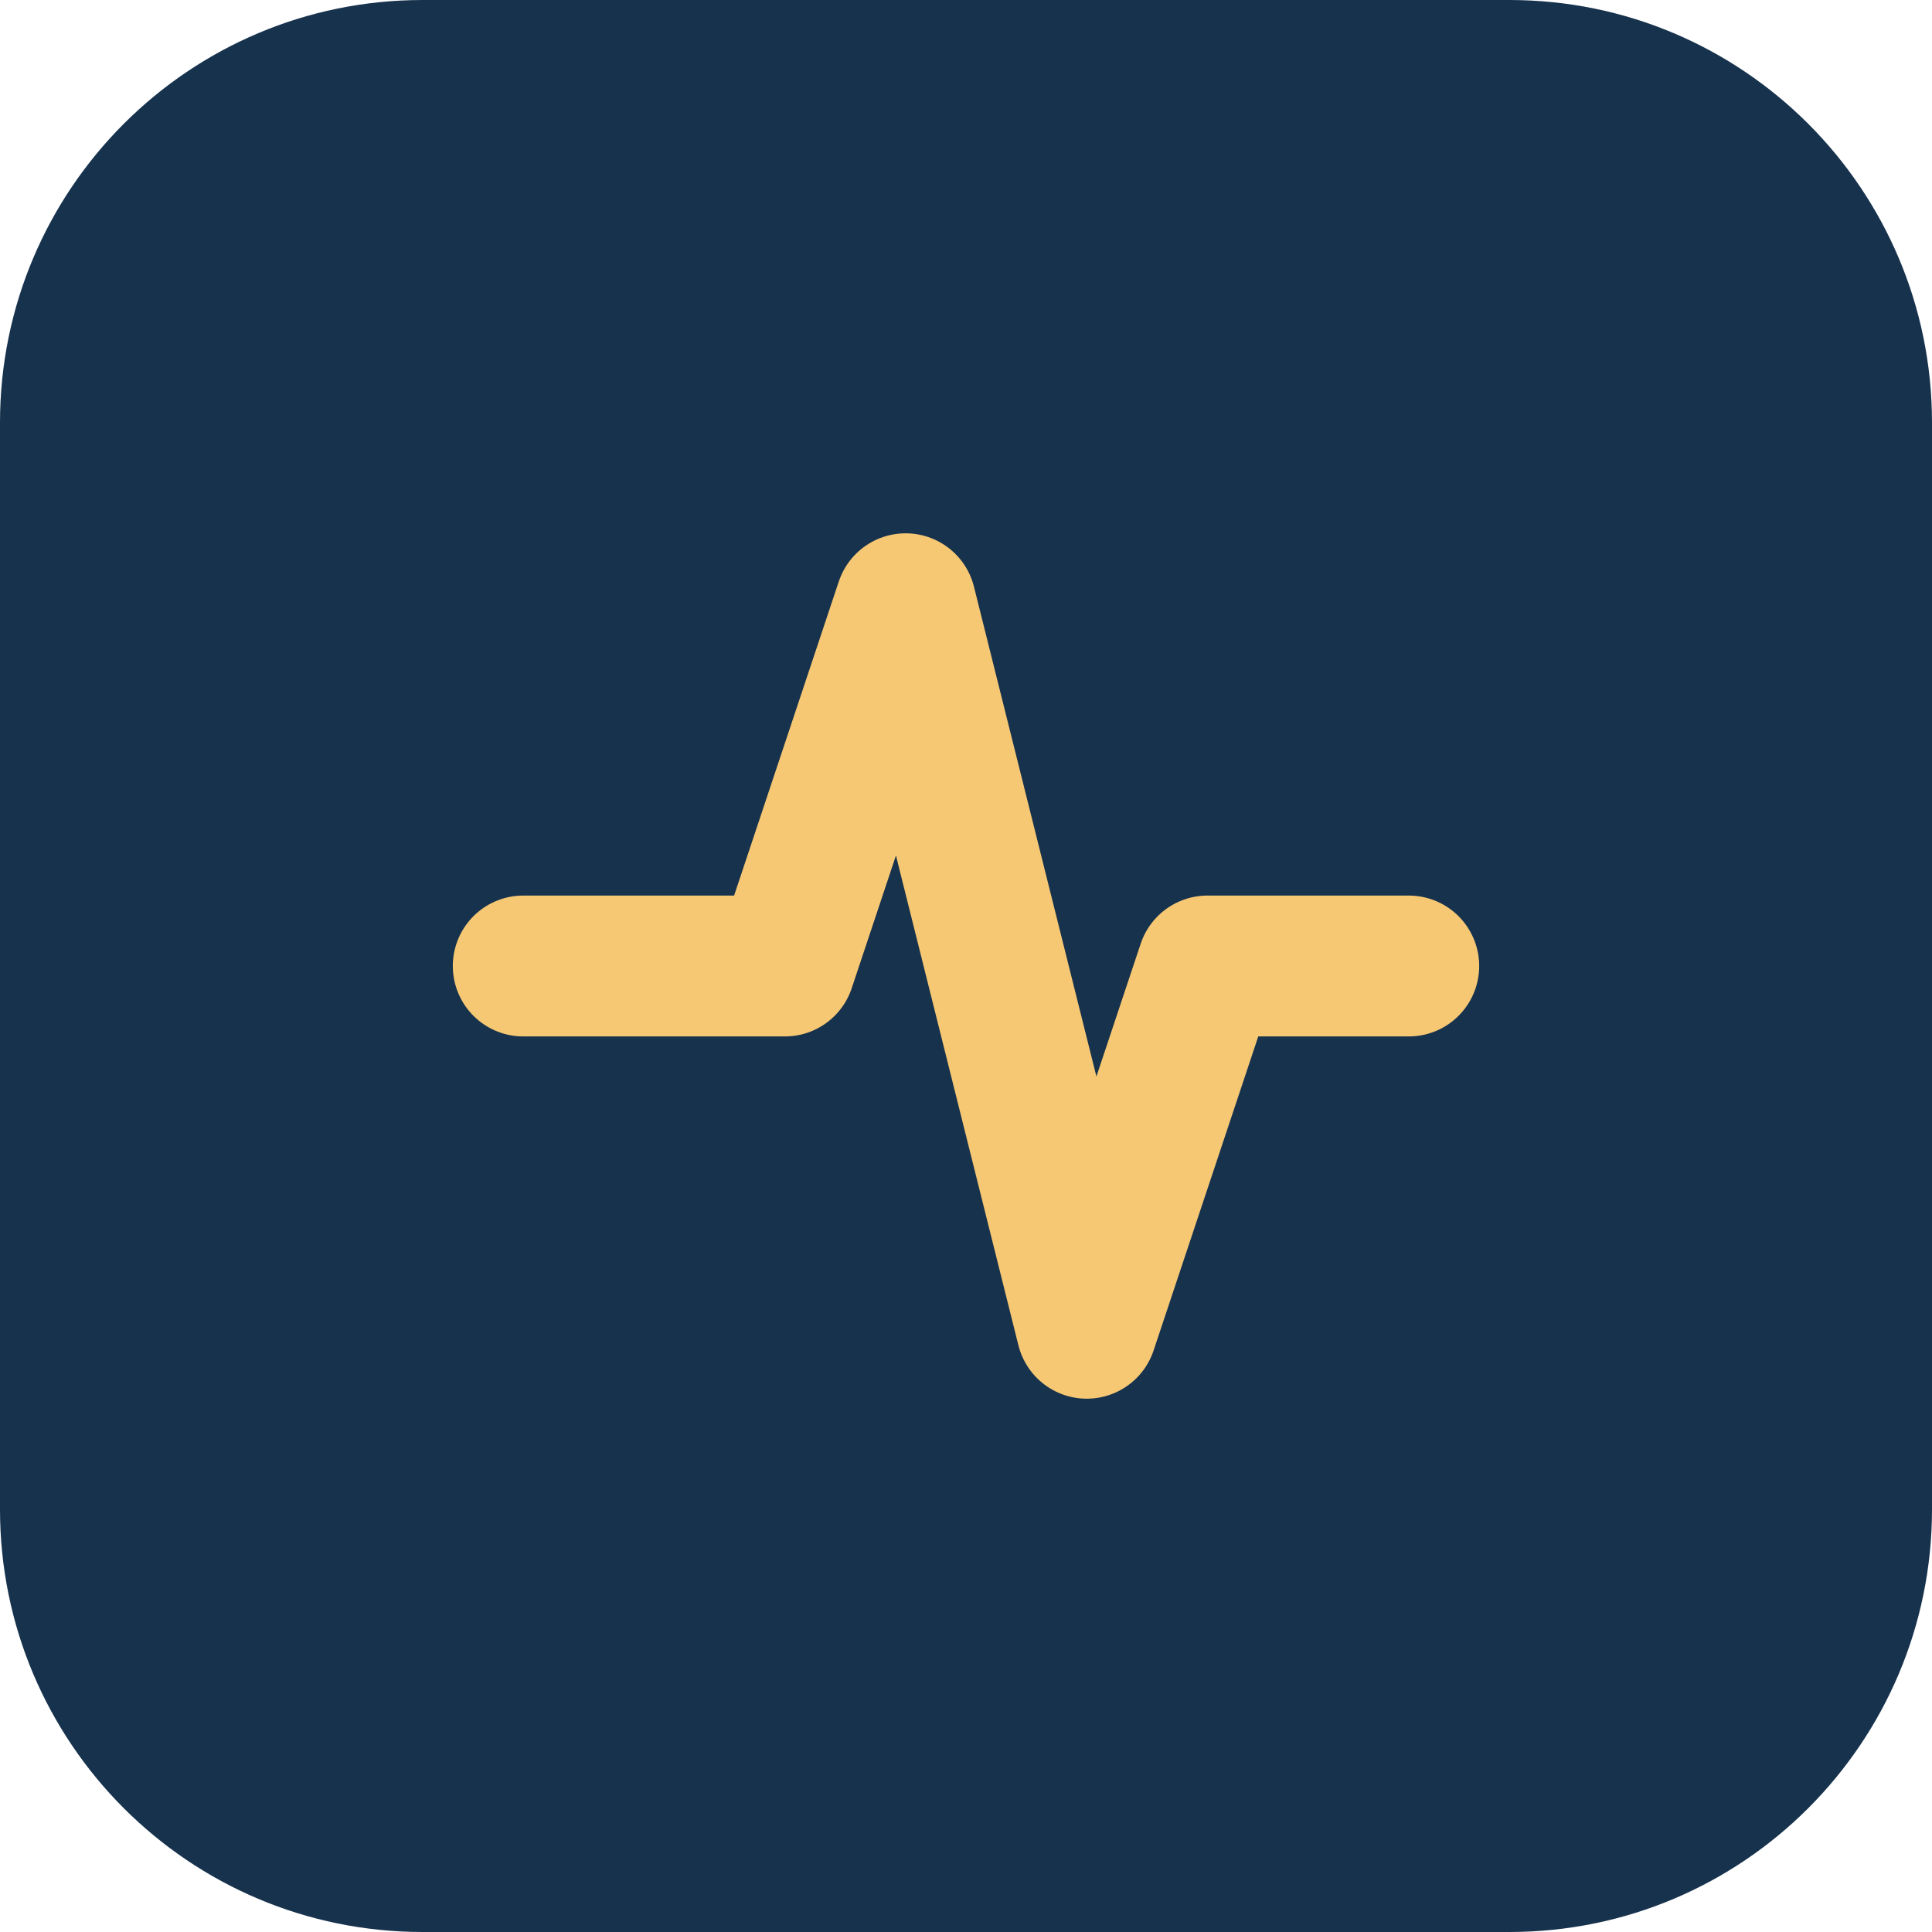
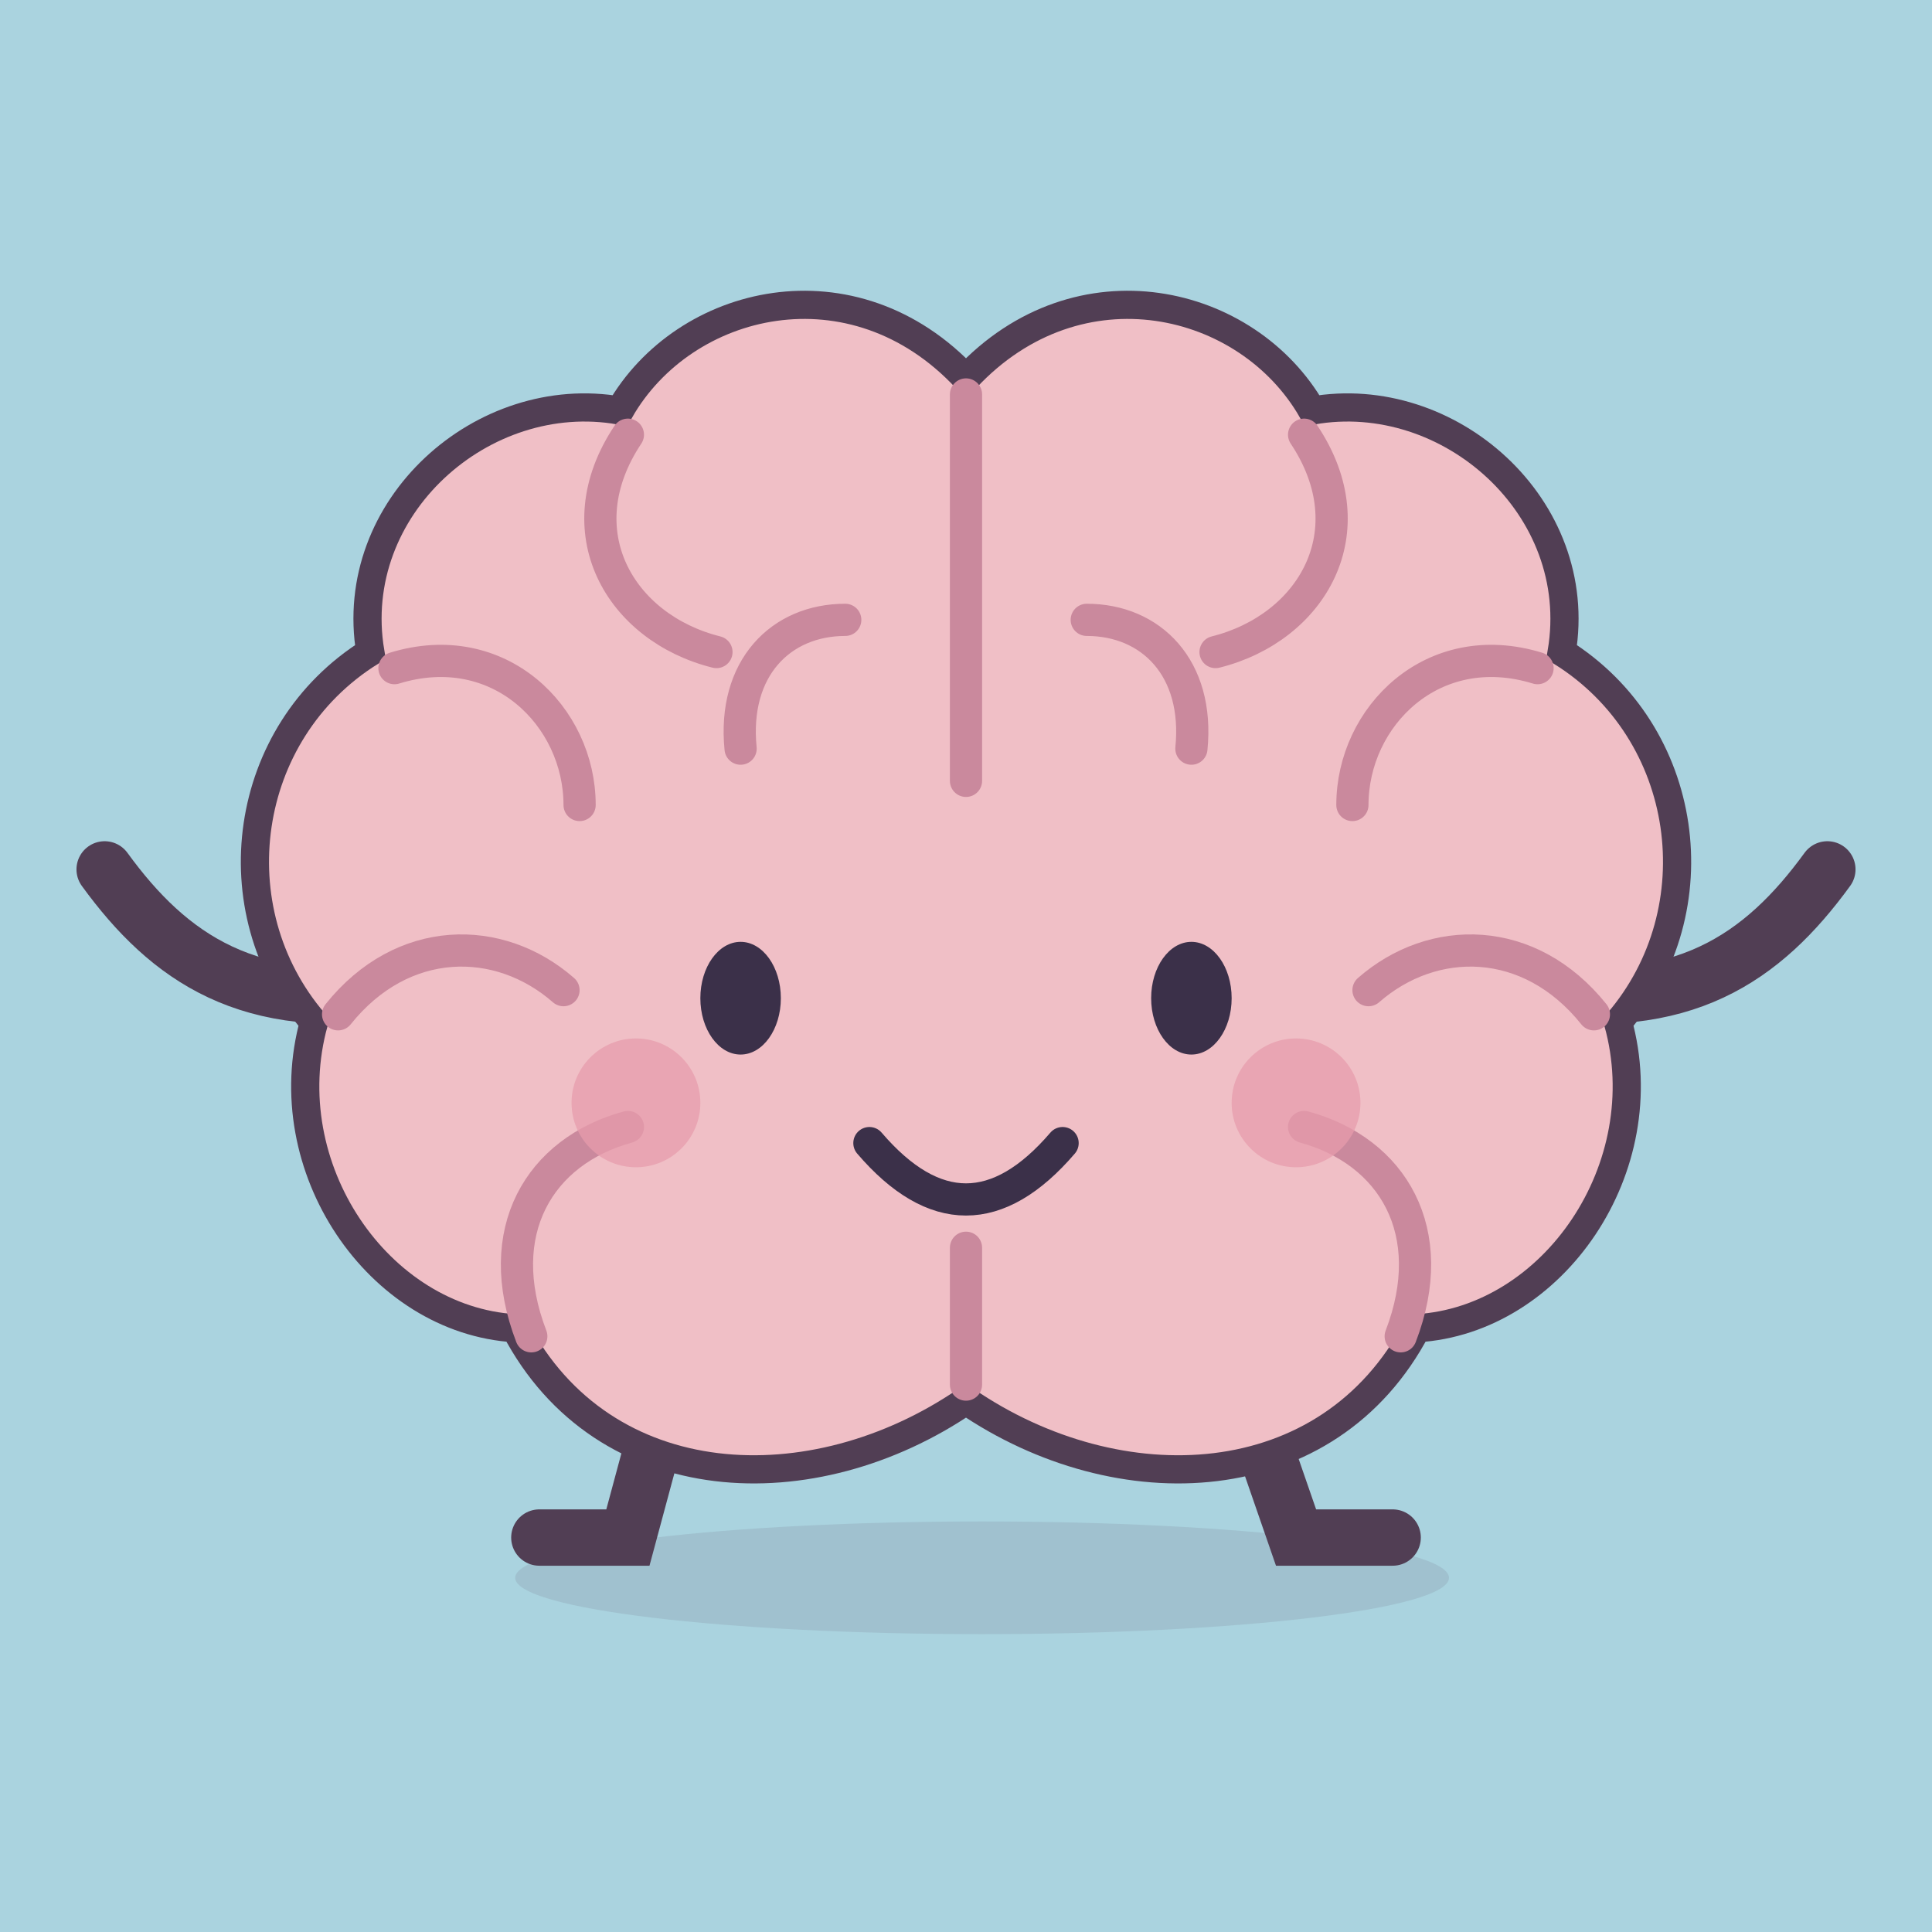
- <svg xmlns="http://www.w3.org/2000/svg" viewBox="0 0 192 192">
-   <rect width="192" height="192" rx="42" fill="#17324d" />
-   <path d="M52 96h26l12-36 18 72 12-36h20" fill="none" stroke="#f7c873" stroke-linecap="round" stroke-linejoin="round" stroke-width="14" />
+ <svg xmlns="http://www.w3.org/2000/svg" width="512" height="512" viewBox="0 0 240 240">
+   <rect width="240" height="240" fill="#aad3df" />
+   <g transform="translate(0 12)">
+     <ellipse cx="122" cy="184" rx="58" ry="7" fill="#513e54" opacity=".12" />
+     <g>
+       <g fill="none" stroke="#513e54" stroke-width="7" stroke-linecap="round">
+         <path d="m85 153-7 26h-11m85-26 9 26h12" />
+         <path stroke="#513e54" d="M50 111C31 114 21 107 13 96" />
+         <path stroke="#513e54" d="M190 111C209 114 219 107 227 96" />
+       </g>
+       <path d="M120 35c-14-15-35-10-43 4-17-3-34 12-31 30-16 10-19 32-7 46-5 18 8 37 25 38 11 21 37 22 56 9 19 13 45 12 56-9 17-1 30-20 25-38 12-14 9-36-7-46 3-18-14-33-31-30-8-14-29-19-43-4Z" fill="#f0bfc6" stroke="#513e54" stroke-width="3.5" />
+       <path d="M120 37v48m0 58v17M78 42c-8 12-1 24 11 27m-40 2c13-4 23 6 23 17m-30 26c8-10 20-10 28-3m-4 43c-5-13 1-23 12-26m84-86c8 12 1 24-11 27m40 2c-13-4-23 6-23 17m30 26c-8-10-20-10-28-3m4 43c5-13-1-23-12-26M92 81c-1-10 5-16 13-16m43 16c1-10-5-16-13-16" fill="none" stroke="#ca899d" stroke-width="4" stroke-linecap="round" />
+       <ellipse cx="92" cy="112" rx="5" ry="7" fill="#3b3049" />
+       <ellipse cx="148" cy="112" rx="5" ry="7" fill="#3b3049" />
+       <circle cx="79" cy="125" r="8" fill="#e79cac" opacity=".75" />
+       <circle cx="161" cy="125" r="8" fill="#e79cac" opacity=".75" />
+       <path d="M108 130q12 14 24 0" fill="none" stroke="#3b3049" stroke-width="4" stroke-linecap="round" />
+     </g>
+   </g>
</svg>
